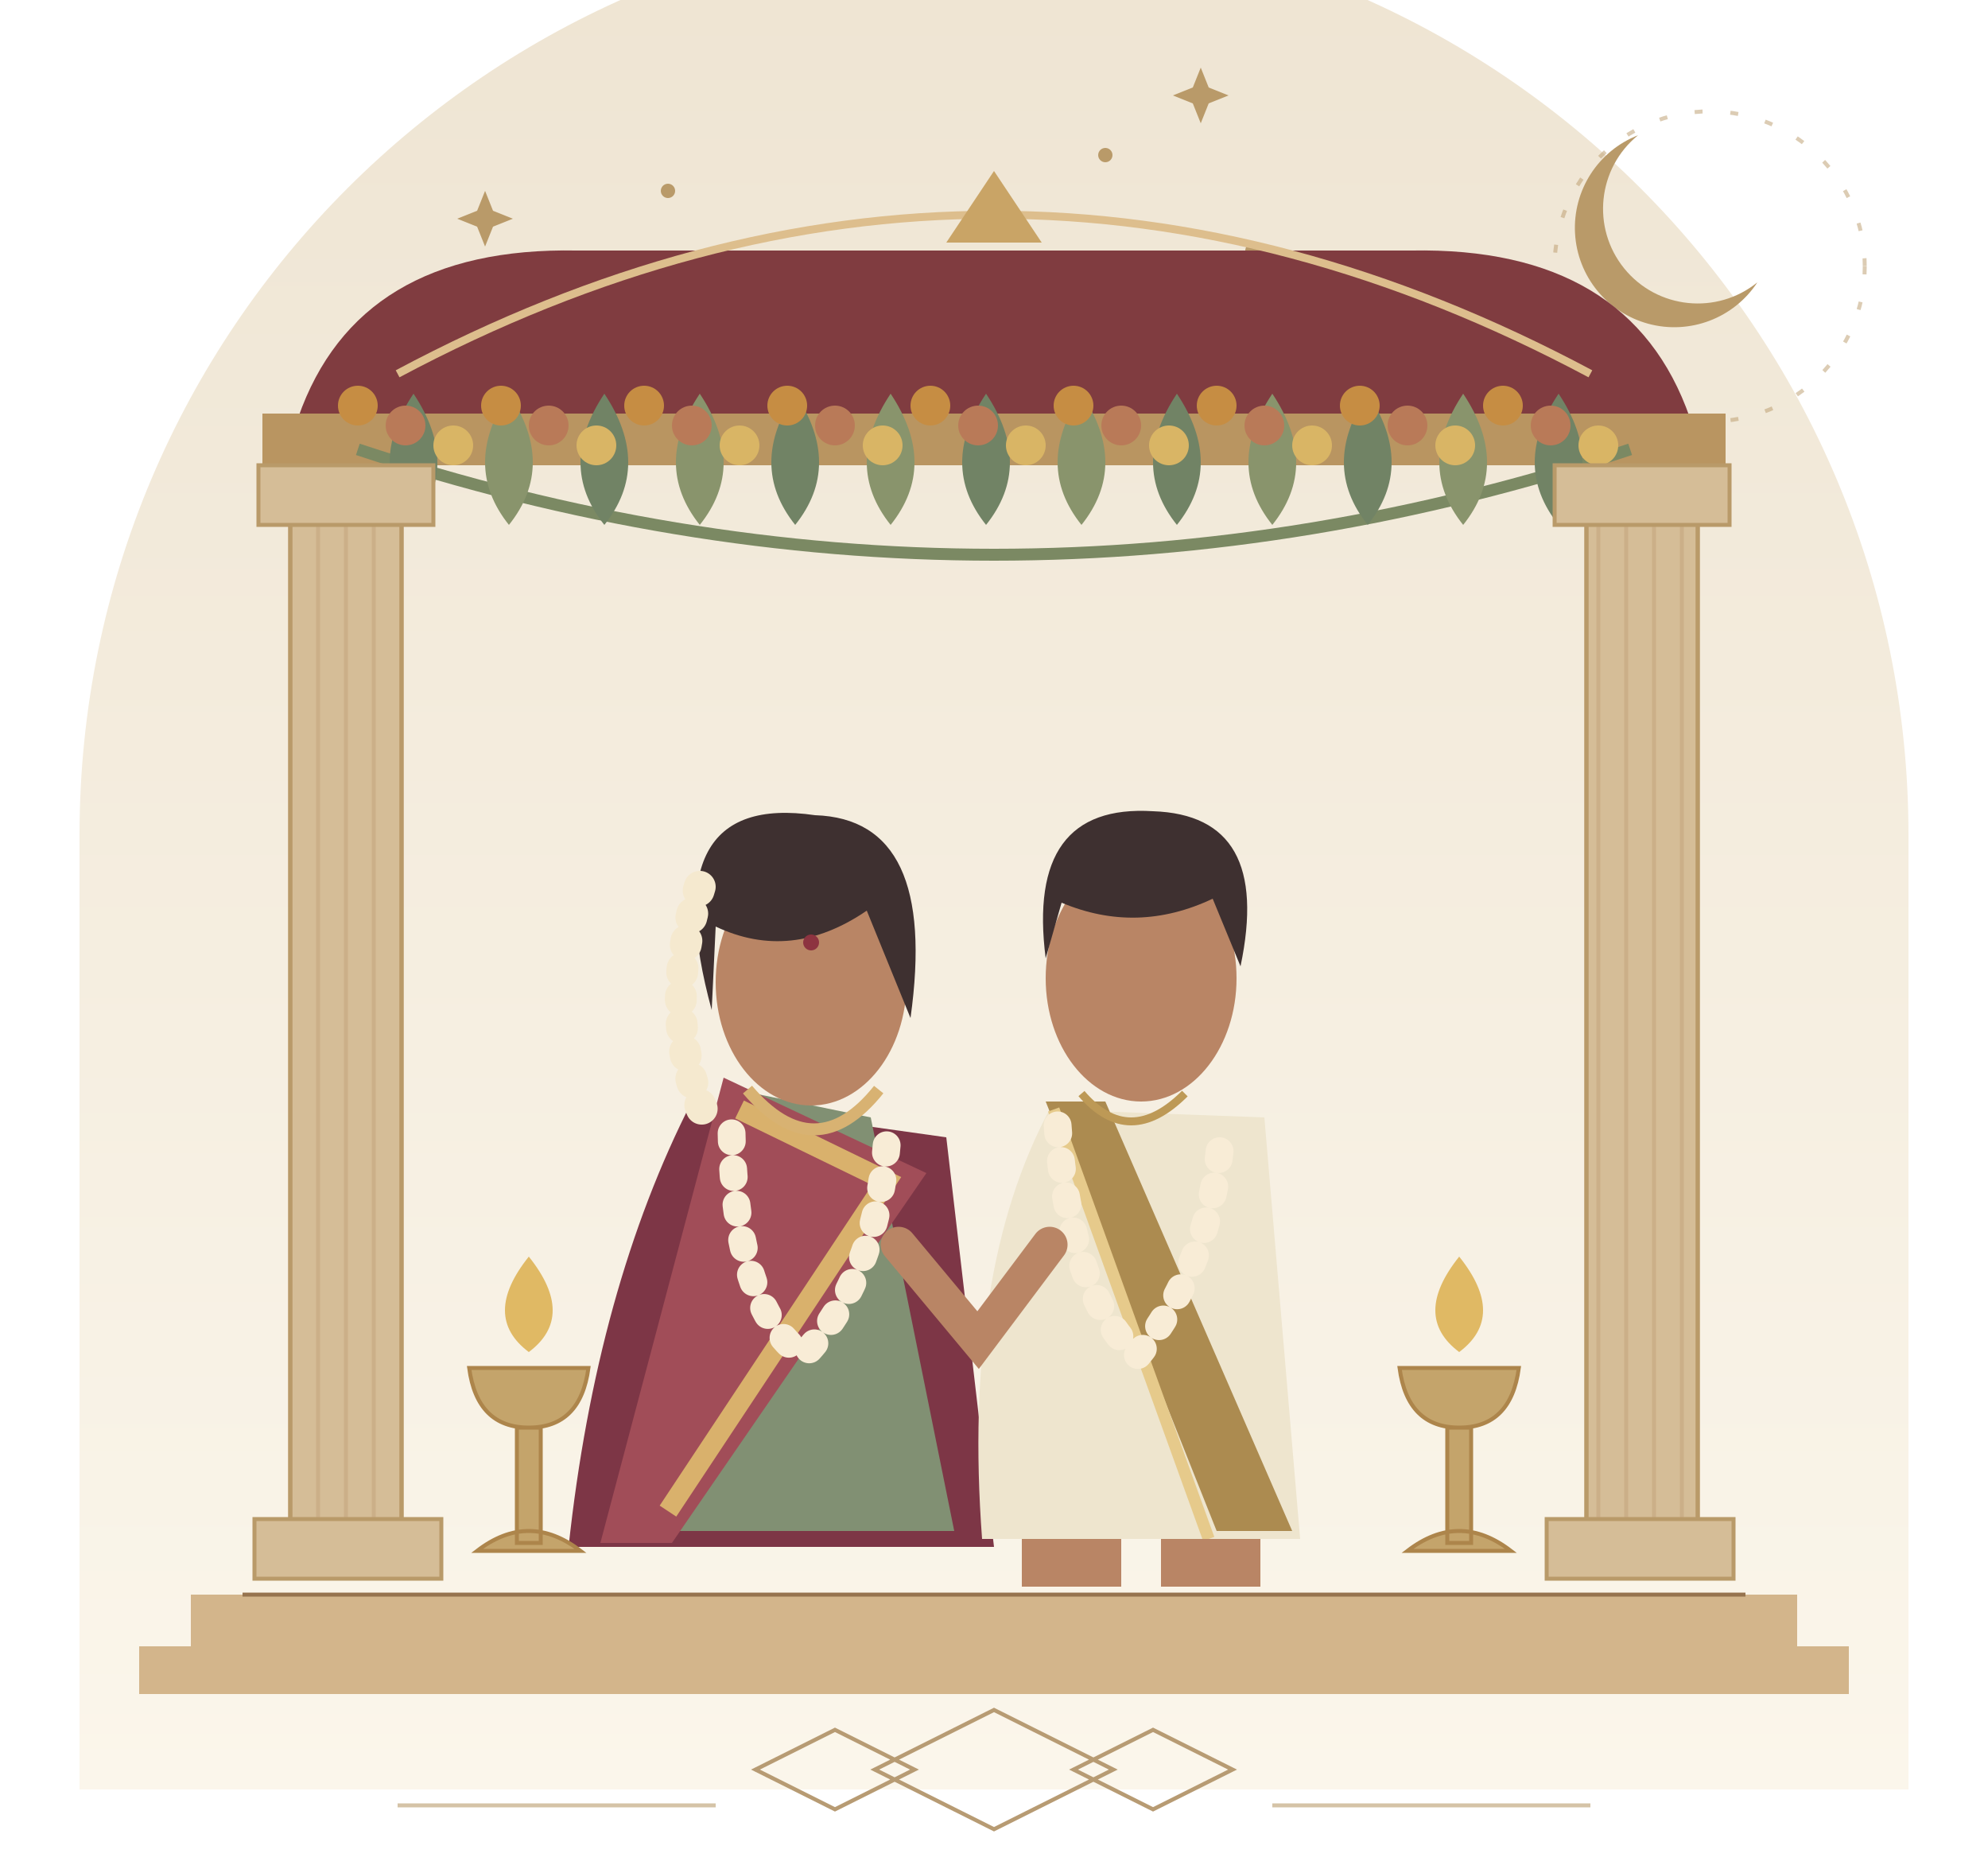
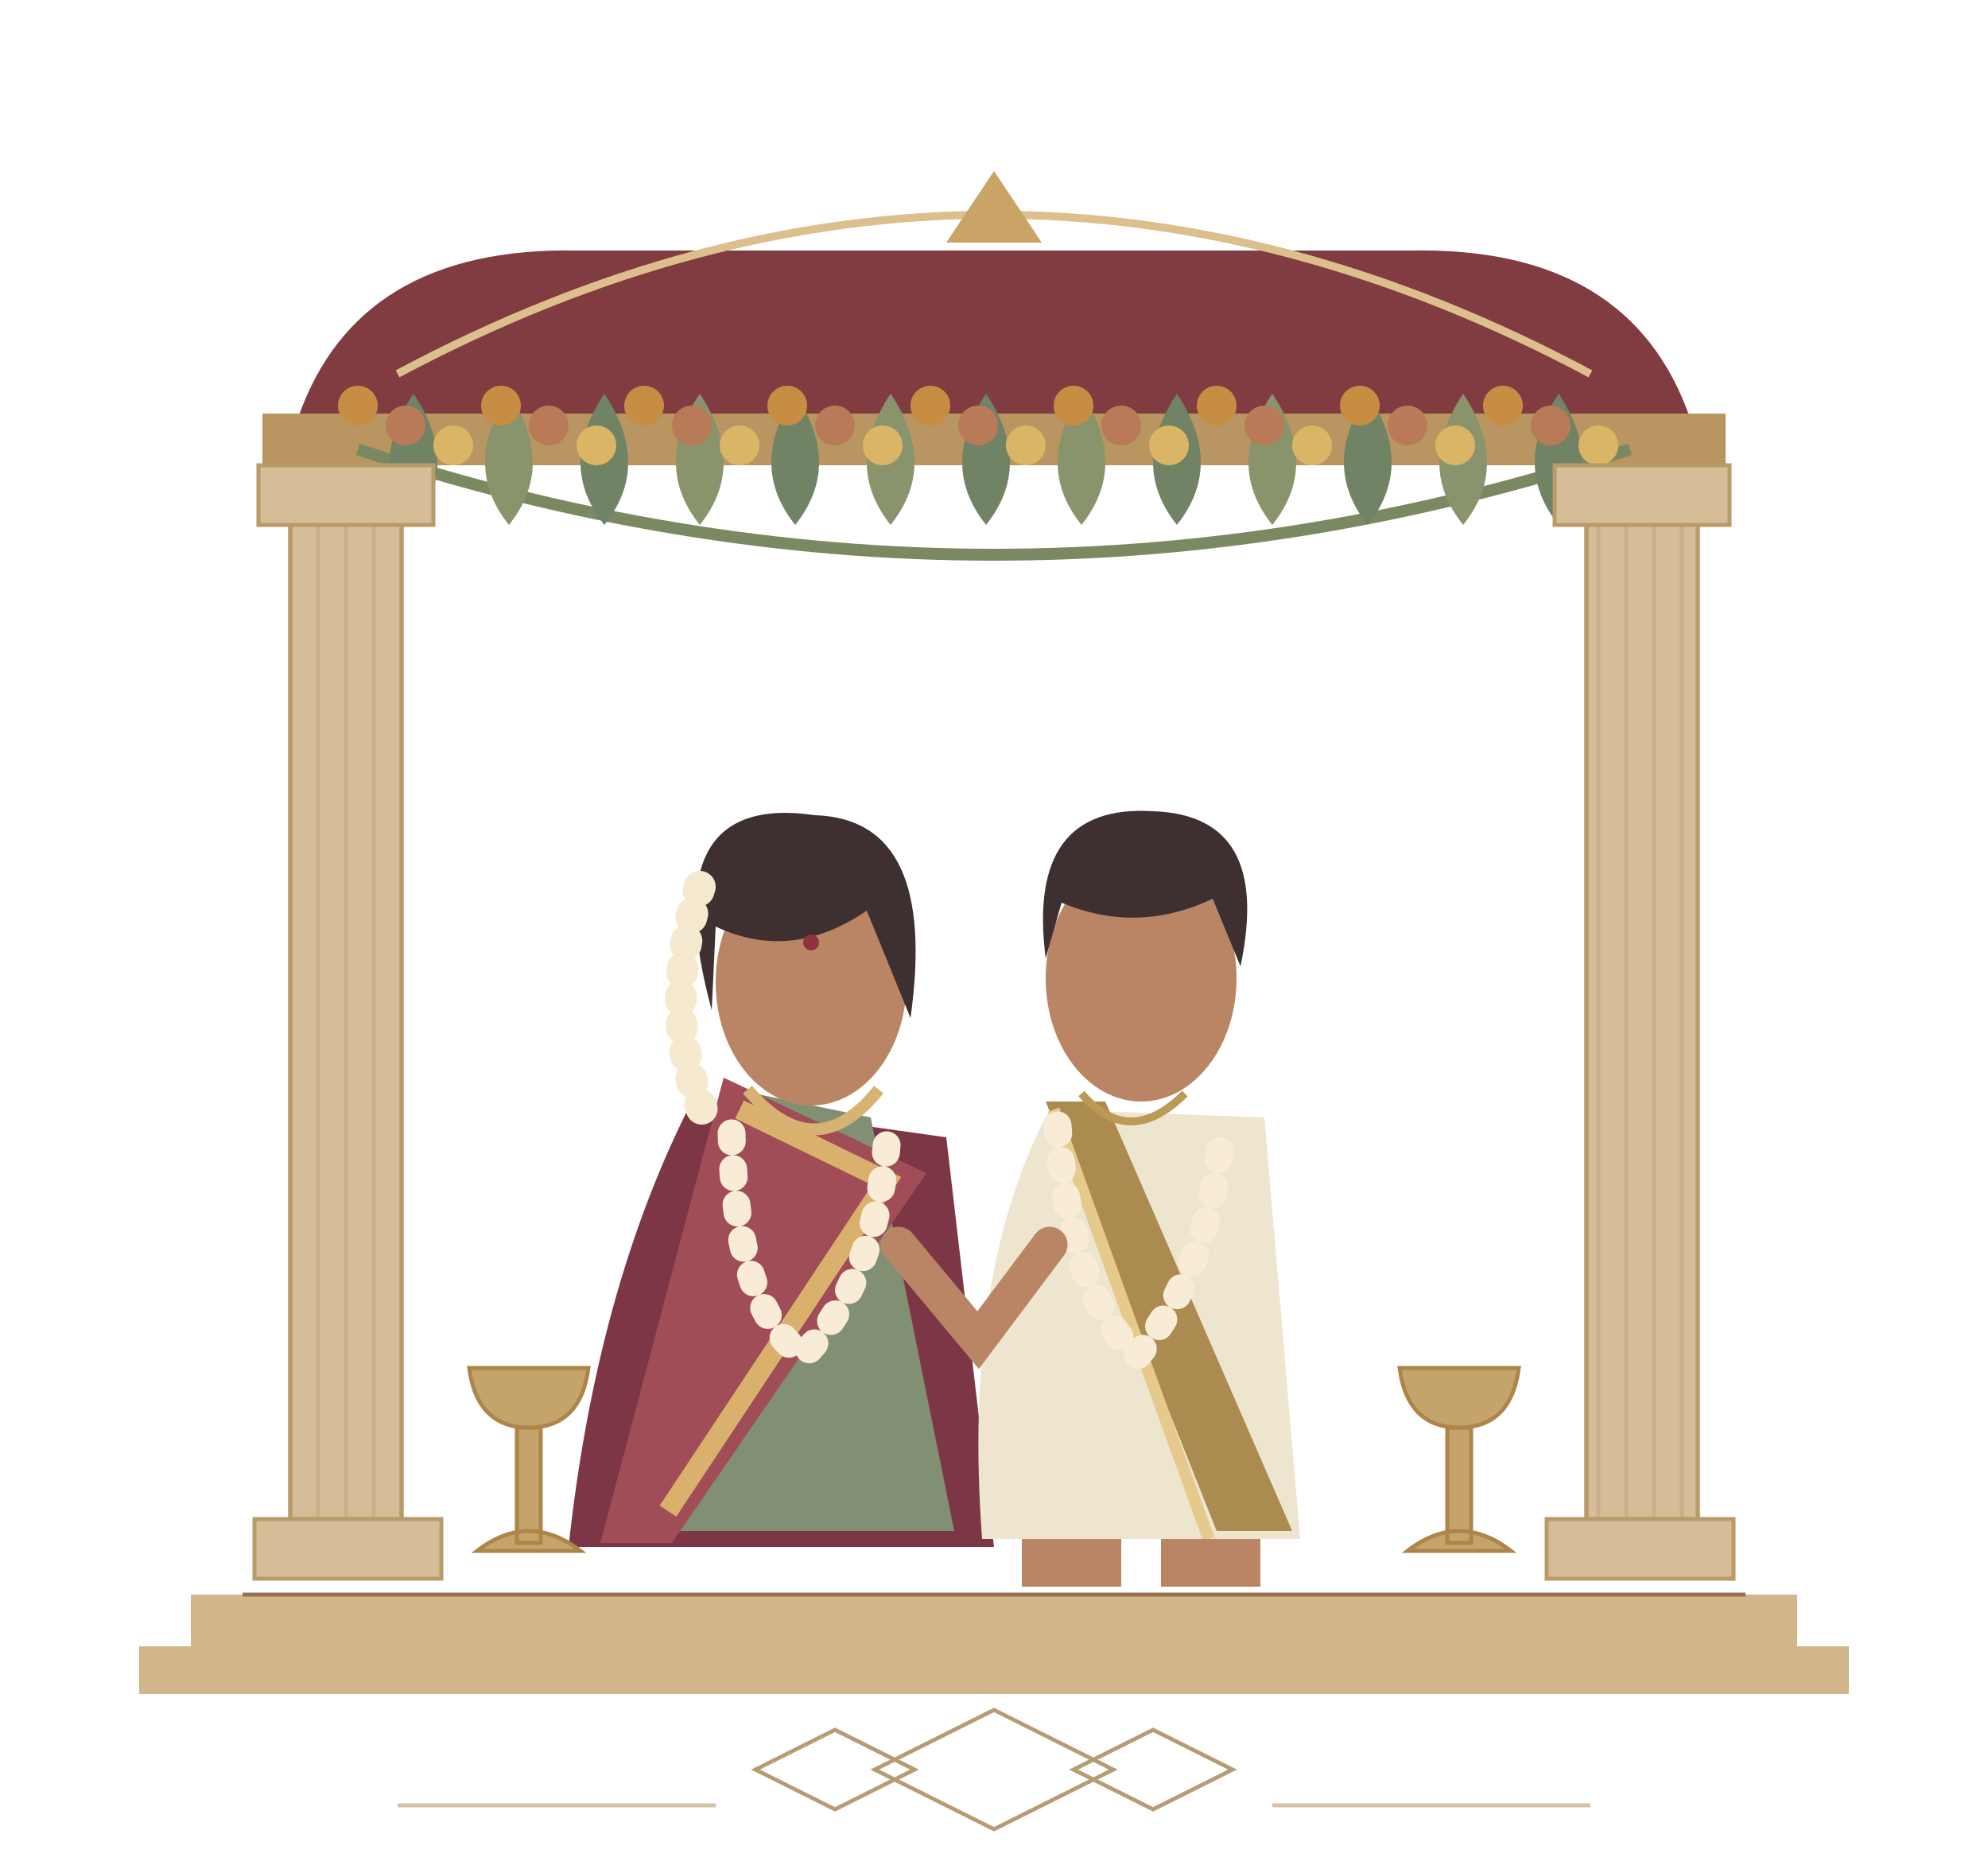
<svg xmlns="http://www.w3.org/2000/svg" viewBox="0 0 500 470" fill="none" aria-hidden="true" class="mandapam-art">
  <defs>
-     <linearGradient id="mandapam-sky" x2="0" y2="1">
-       <stop stop-color="#eee4d2" />
-       <stop offset="1" stop-color="#fbf6eb" />
-     </linearGradient>
    <pattern id="pillar-lines" width="7" height="7" patternUnits="userSpaceOnUse">
      <path d="M3 0v7" stroke="#a88352" stroke-opacity=".22" />
    </pattern>
  </defs>
-   <path d="M20 450V210a230 230 0 01460 0v240Z" fill="url(#mandapam-sky)" />
-   <g fill="#b99a69">
-     <circle cx="168" cy="48" r="1.8" />
-     <circle cx="278" cy="39" r="1.8" />
-     <circle cx="315" cy="63" r="1.8" />
-     <path d="m120 53 2-5 2 5 5 2-5 2-2 5-2-5-5-2ZM300 22l2-5 2 5 5 2-5 2-2 5-2-5-5-2Z" />
-   </g>
-   <g class="moon-art">
-     <path d="M412 34a25 25 0 1030 37 23 23 0 01-30-37Z" fill="#b99a69" />
-     <circle cx="430" cy="67" r="39" stroke="#b99a69" stroke-dasharray="2 7" opacity=".5" />
-   </g>
  <path d="M75 105Q90 62 145 63h210q55-1 70 42Z" fill="#803c40" />
  <path d="M66 104h368v13H66z" fill="#b99561" />
  <path d="M100 94q150-80 300 0" stroke="#ddbe8d" stroke-width="2" />
  <path d="M238 61 250 43 262 61" fill="#c9a466" />
  <path d="M90 113q160 53 320 0" stroke="#7b8963" stroke-width="3" />
  <path d="M104 99q-12 18 0 33q12-15 0-33" fill="#718365" />
  <path d="M128 99q-12 18 0 33q12-15 0-33" fill="#89946c" />
  <path d="M152 99q-12 18 0 33q12-15 0-33" fill="#718365" />
  <path d="M176 99q-12 18 0 33q12-15 0-33" fill="#89946c" />
  <path d="M200 99q-12 18 0 33q12-15 0-33" fill="#718365" />
  <path d="M224 99q-12 18 0 33q12-15 0-33" fill="#89946c" />
  <path d="M248 99q-12 18 0 33q12-15 0-33" fill="#718365" />
  <path d="M272 99q-12 18 0 33q12-15 0-33" fill="#89946c" />
  <path d="M296 99q-12 18 0 33q12-15 0-33" fill="#718365" />
  <path d="M320 99q-12 18 0 33q12-15 0-33" fill="#89946c" />
  <path d="M344 99q-12 18 0 33q12-15 0-33" fill="#718365" />
  <path d="M368 99q-12 18 0 33q12-15 0-33" fill="#89946c" />
  <path d="M392 99q-12 18 0 33q12-15 0-33" fill="#718365" />
  <circle cx="90" cy="102" r="5" fill="#c68d43" />
  <circle cx="102" cy="107" r="5" fill="#b97a58" />
  <circle cx="114" cy="112" r="5" fill="#d9b565" />
  <circle cx="126" cy="102" r="5" fill="#c68d43" />
  <circle cx="138" cy="107" r="5" fill="#b97a58" />
  <circle cx="150" cy="112" r="5" fill="#d9b565" />
  <circle cx="162" cy="102" r="5" fill="#c68d43" />
  <circle cx="174" cy="107" r="5" fill="#b97a58" />
  <circle cx="186" cy="112" r="5" fill="#d9b565" />
  <circle cx="198" cy="102" r="5" fill="#c68d43" />
  <circle cx="210" cy="107" r="5" fill="#b97a58" />
  <circle cx="222" cy="112" r="5" fill="#d9b565" />
  <circle cx="234" cy="102" r="5" fill="#c68d43" />
  <circle cx="246" cy="107" r="5" fill="#b97a58" />
  <circle cx="258" cy="112" r="5" fill="#d9b565" />
  <circle cx="270" cy="102" r="5" fill="#c68d43" />
  <circle cx="282" cy="107" r="5" fill="#b97a58" />
  <circle cx="294" cy="112" r="5" fill="#d9b565" />
  <circle cx="306" cy="102" r="5" fill="#c68d43" />
  <circle cx="318" cy="107" r="5" fill="#b97a58" />
  <circle cx="330" cy="112" r="5" fill="#d9b565" />
  <circle cx="342" cy="102" r="5" fill="#c68d43" />
  <circle cx="354" cy="107" r="5" fill="#b97a58" />
  <circle cx="366" cy="112" r="5" fill="#d9b565" />
  <circle cx="378" cy="102" r="5" fill="#c68d43" />
  <circle cx="390" cy="107" r="5" fill="#b97a58" />
  <circle cx="402" cy="112" r="5" fill="#d9b565" />
  <g fill="#d5bd97" stroke="#b99a69">
    <path d="M73 125h28v262H73zM399 125h28v262h-28z" />
    <path d="M73 125h28v262H73zM399 125h28v262h-28z" fill="url(#pillar-lines)" />
    <path d="M65 117h44v15H65zM391 117h44v15h-44zM64 382h47v15H64zM389 382h47v15h-47z" />
  </g>
  <path d="M48 401h404v13H48zM35 414h430v12H35z" fill="#d3b58b" />
  <path d="M61 401h378" stroke="#96734e" />
  <g class="couple-art">
    <path d="M174 277q-24 47-31 112h107l-12-103Z" fill="#7d3646" />
    <path d="m185 274-29 111h84l-21-104Z" fill="#819073" />
    <path d="m182 271 51 24-64 93h-18Z" fill="#a14d58" />
    <path d="m186 279 37 18-55 83" stroke="#d9b16c" stroke-width="5" />
    <ellipse cx="204" cy="247" rx="24" ry="31" fill="#b98565" />
    <path d="M179 254q-15-55 26-49 31 1 24 51l-11-27q-19 13-38 4Z" fill="#3e3030" />
    <path d="M176 223q-10 32 1 57" stroke="#f5e9cf" stroke-width="8" stroke-dasharray="1 6" stroke-linecap="round" />
    <circle cx="204" cy="237" r="2" fill="#8d3340" />
    <path d="M188 274q17 20 33 0" stroke="#d8b272" stroke-width="3" />
    <path d="M264 279q-22 41-17 108h80l-9-106Z" fill="#eee5ce" />
    <path d="m263 277 43 108h19l-47-108Z" fill="#ac8b50" />
    <path d="m265 279 39 108" stroke="#e6ca8b" stroke-width="3" />
    <path d="M257 387v12h25v-12M292 387v12h25v-12" fill="#b98565" />
    <ellipse cx="287" cy="246" rx="24" ry="31" fill="#b98565" />
    <path d="M263 241q-5-39 27-37 30 1 22 39l-7-17q-19 9-38 1Z" fill="#3e3030" />
    <path d="M272 275q12 14 26 0" stroke="#bd9956" stroke-width="2" />
    <path d="M184 285q1 44 18 56 18-19 21-53M266 283q3 42 20 58 18-22 21-54" stroke="#f8ecd6" stroke-width="7" stroke-linecap="round" stroke-dasharray="2 7" />
    <path d="m226 313 20 24 18-24" stroke="#b98565" stroke-width="9" stroke-linecap="round" />
  </g>
  <g class="lamp-art" stroke="#ad854b" fill="#c4a46b">
    <path d="M118 344h30q-2 15-15 15t-15-15ZM130 359h6v29h-6zM120 390q13-10 26 0Z" />
-     <path class="lamp-flame" d="M133 340q-12-9 0-24 12 15 0 24Z" fill="#e0b964" stroke="none" />
    <path d="M352 344h30q-2 15-15 15t-15-15ZM364 359h6v29h-6zM354 390q13-10 26 0Z" />
-     <path d="M367 340q-12-9 0-24 12 15 0 24Z" fill="#e0b964" stroke="none" />
  </g>
  <path d="m250 430 30 15-30 15-30-15ZM210 435l20 10-20 10-20-10ZM290 435l20 10-20 10-20-10Z" stroke="#b79b73" />
  <path d="M100 454h80M320 454h80" stroke="#d5c3a7" />
</svg>
